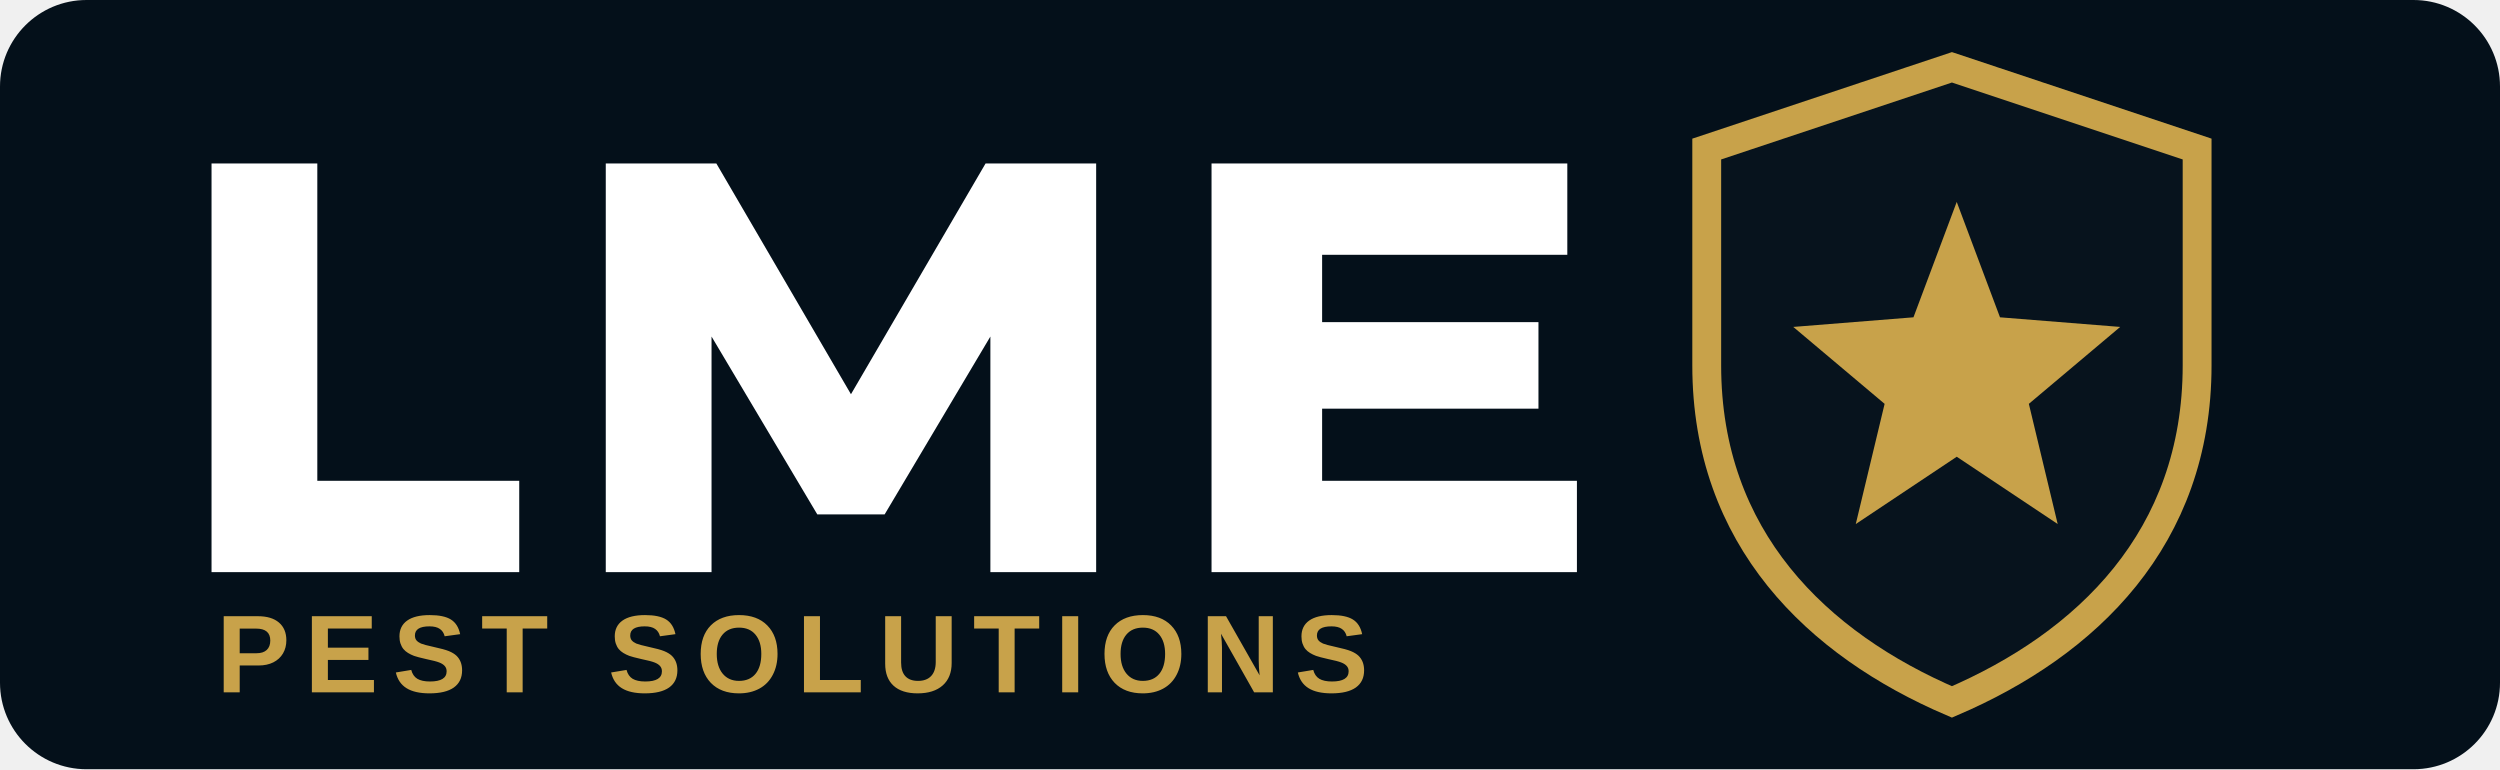
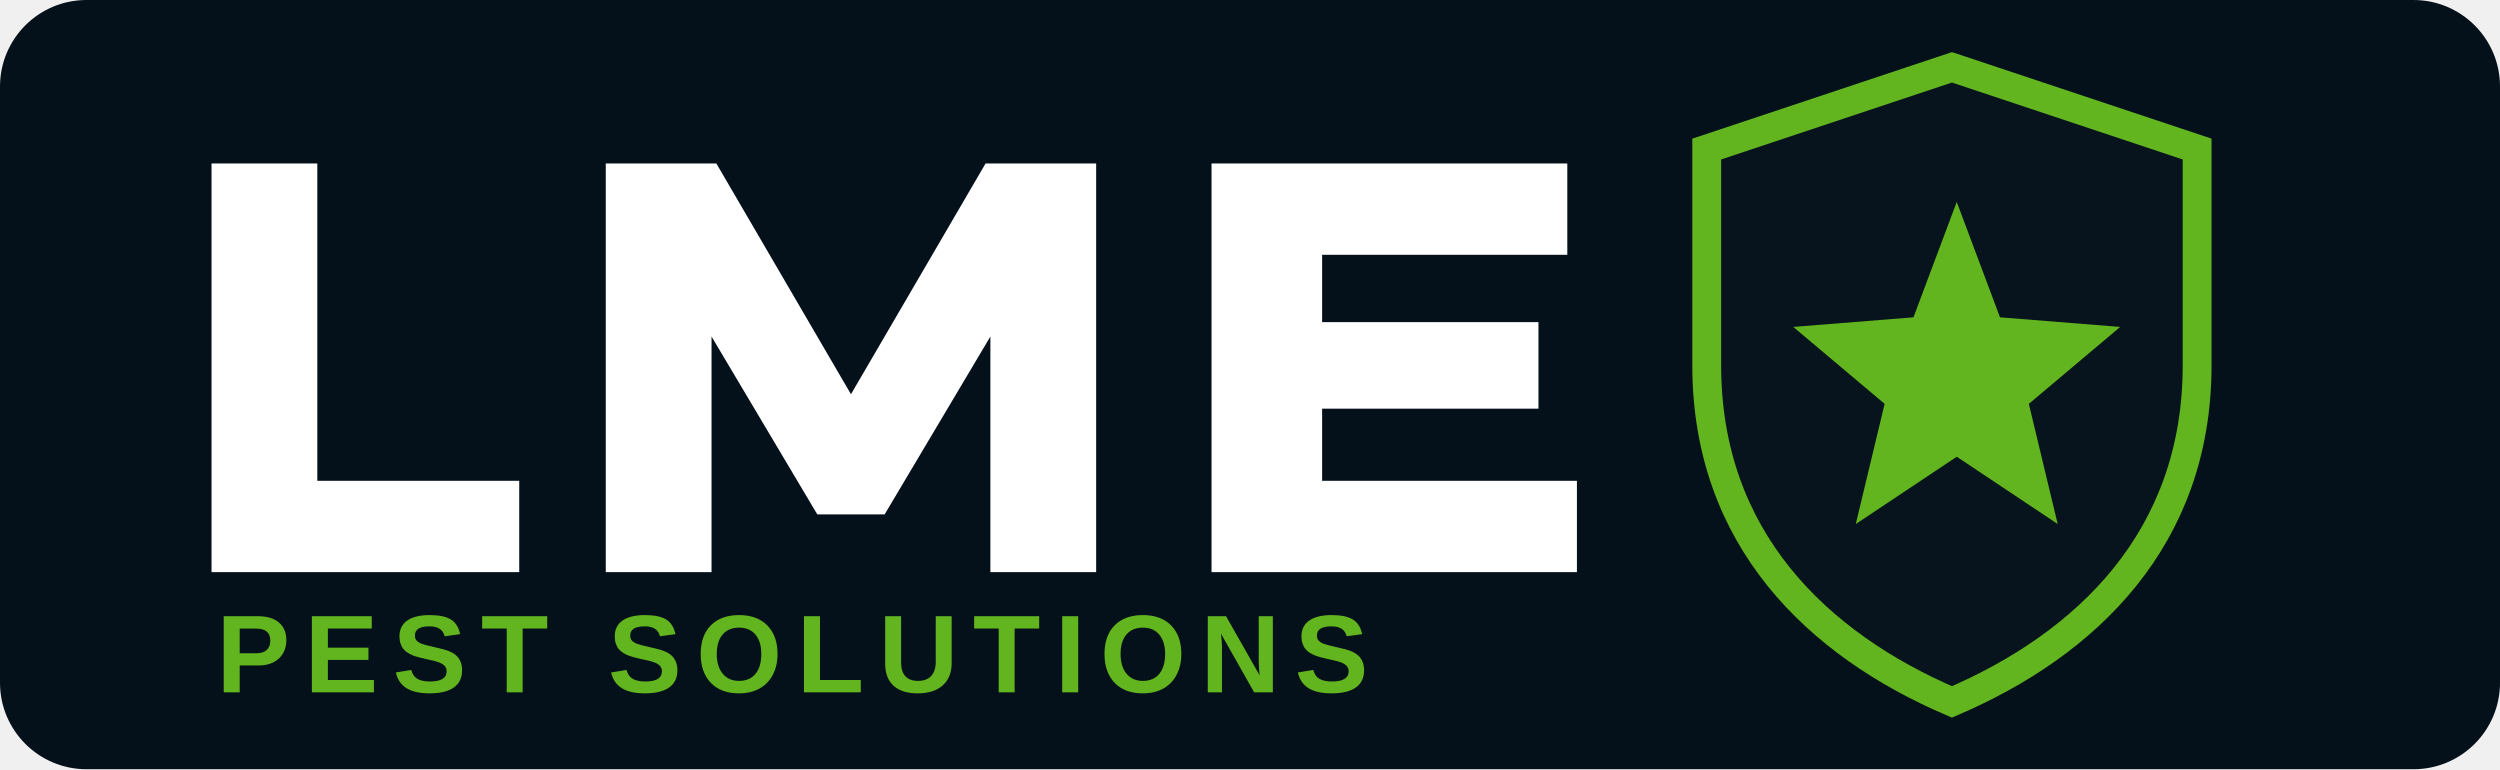
<svg xmlns="http://www.w3.org/2000/svg" viewBox="0 0 520 160" role="img" aria-labelledby="title desc">
  <rect width="520" height="160" rx="18" fill="#04101A" />
  <path d="M44 34h22v66h42v19H44V34Zm82 0h23l28 48 28-48h23v85h-22V70l-22 37h-14l-22-37v49h-22V34Zm126 0h74v19h-51v14h45v18h-45v15h53v19h-76V34Z" fill="#fff" />
-   <path d="m355 31 51-17 51 17v45c0 36-23 58-51 70-28-12-51-34-51-70V31Z" fill="#07131D" stroke="#C8A24A" stroke-width="6" />
-   <path d="m407 42 9 24 25 2-19 16 6 25-21-14-21 14 6-25-19-16 25-2 9-24Z" fill="#C8A24A" />
-   <text x="45" y="144" fill="#C8A24A" font-family="Arial, Helvetica, sans-serif" font-size="23" font-weight="900" letter-spacing="3">PEST SOLUTIONS</text>
+   <path d="m355 31 51-17 51 17v45c0 36-23 58-51 70-28-12-51-34-51-70V31Z" fill="#07131D" stroke="#62B51F" stroke-width="6" />
+   <path d="m407 42 9 24 25 2-19 16 6 25-21-14-21 14 6-25-19-16 25-2 9-24Z" fill="#62B51F" />
+   <text x="45" y="144" fill="#62B51F" font-family="Arial, Helvetica, sans-serif" font-size="23" font-weight="900" letter-spacing="3">PEST SOLUTIONS</text>
</svg>
